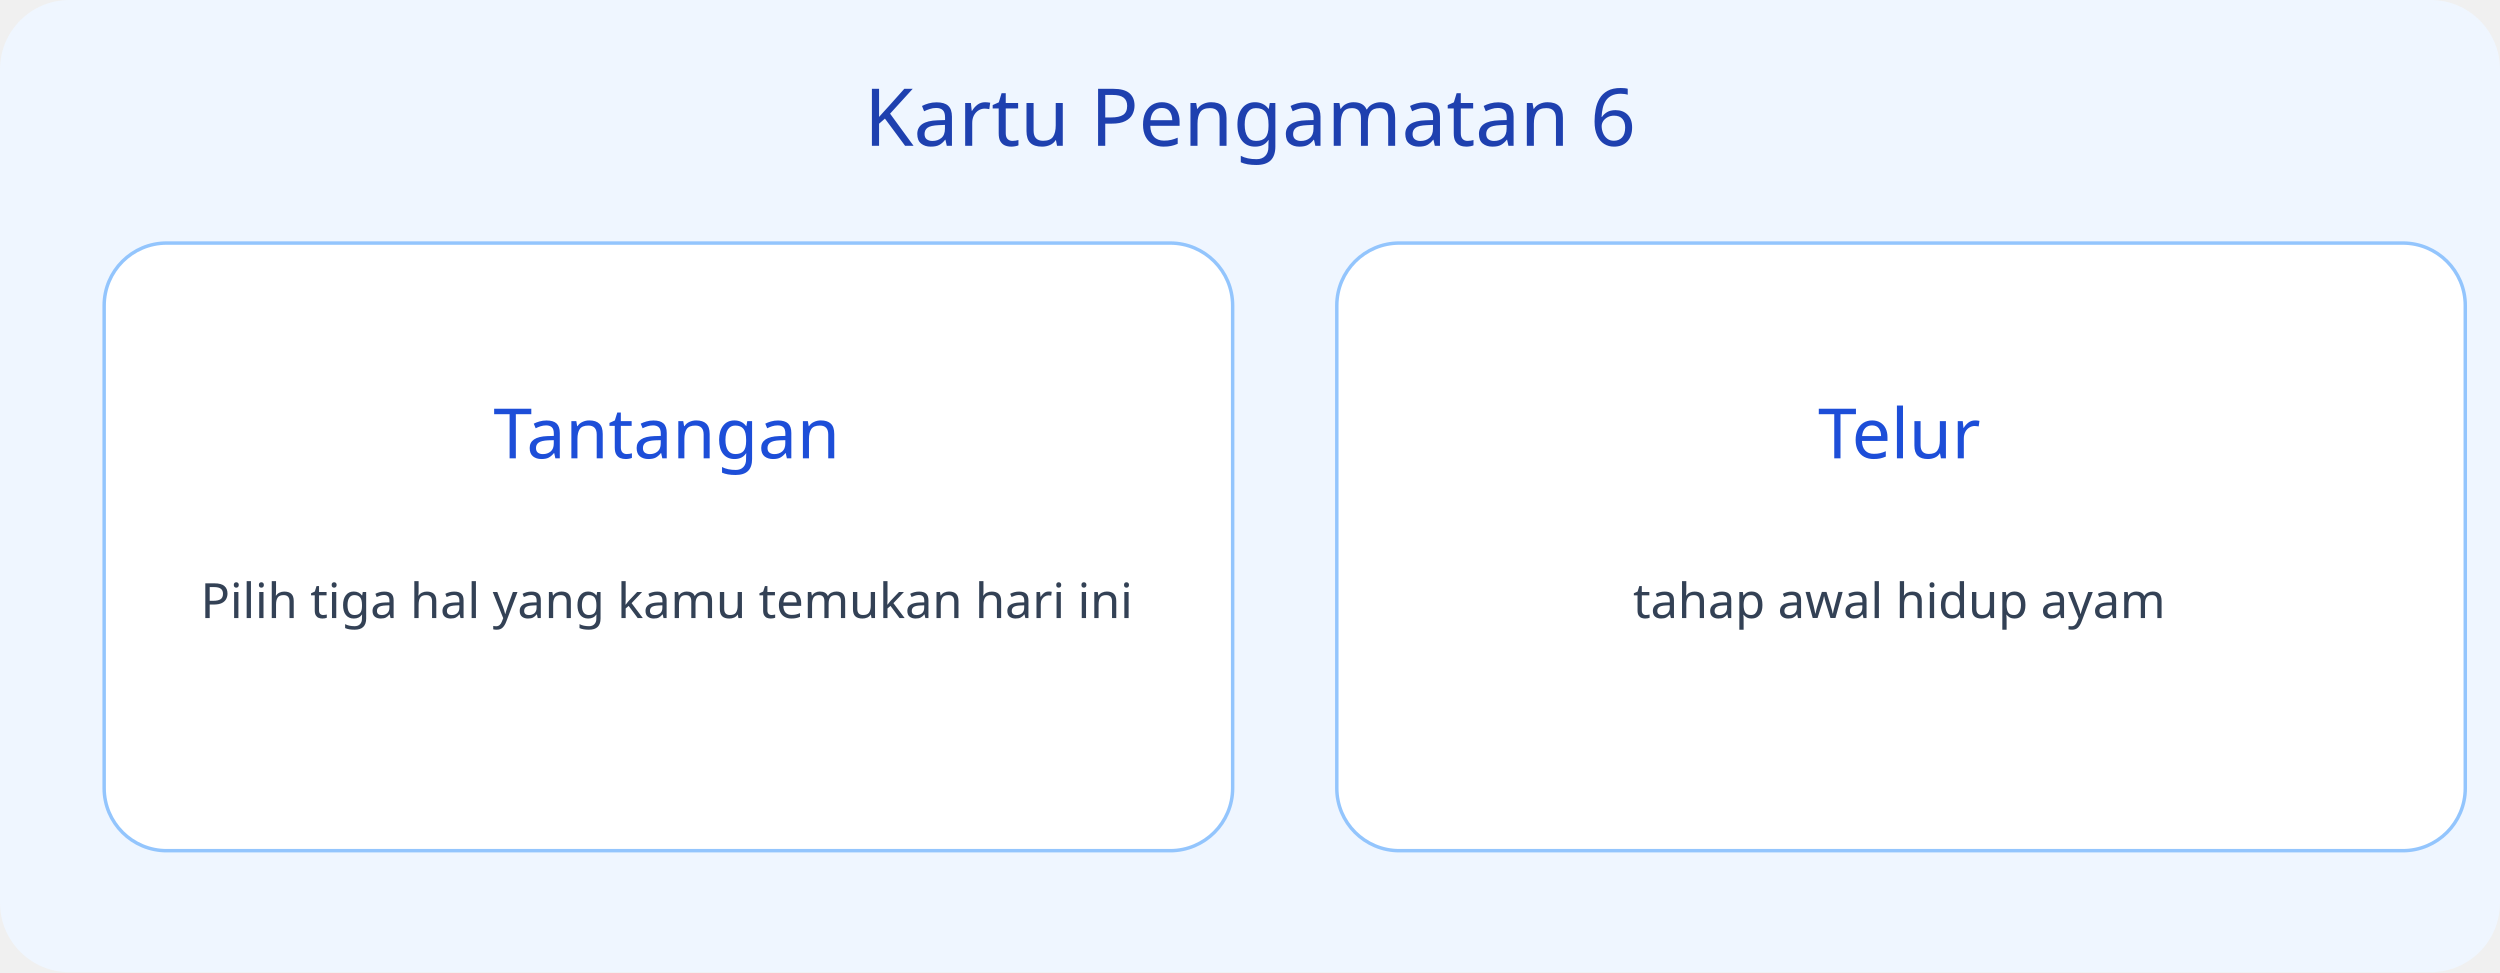
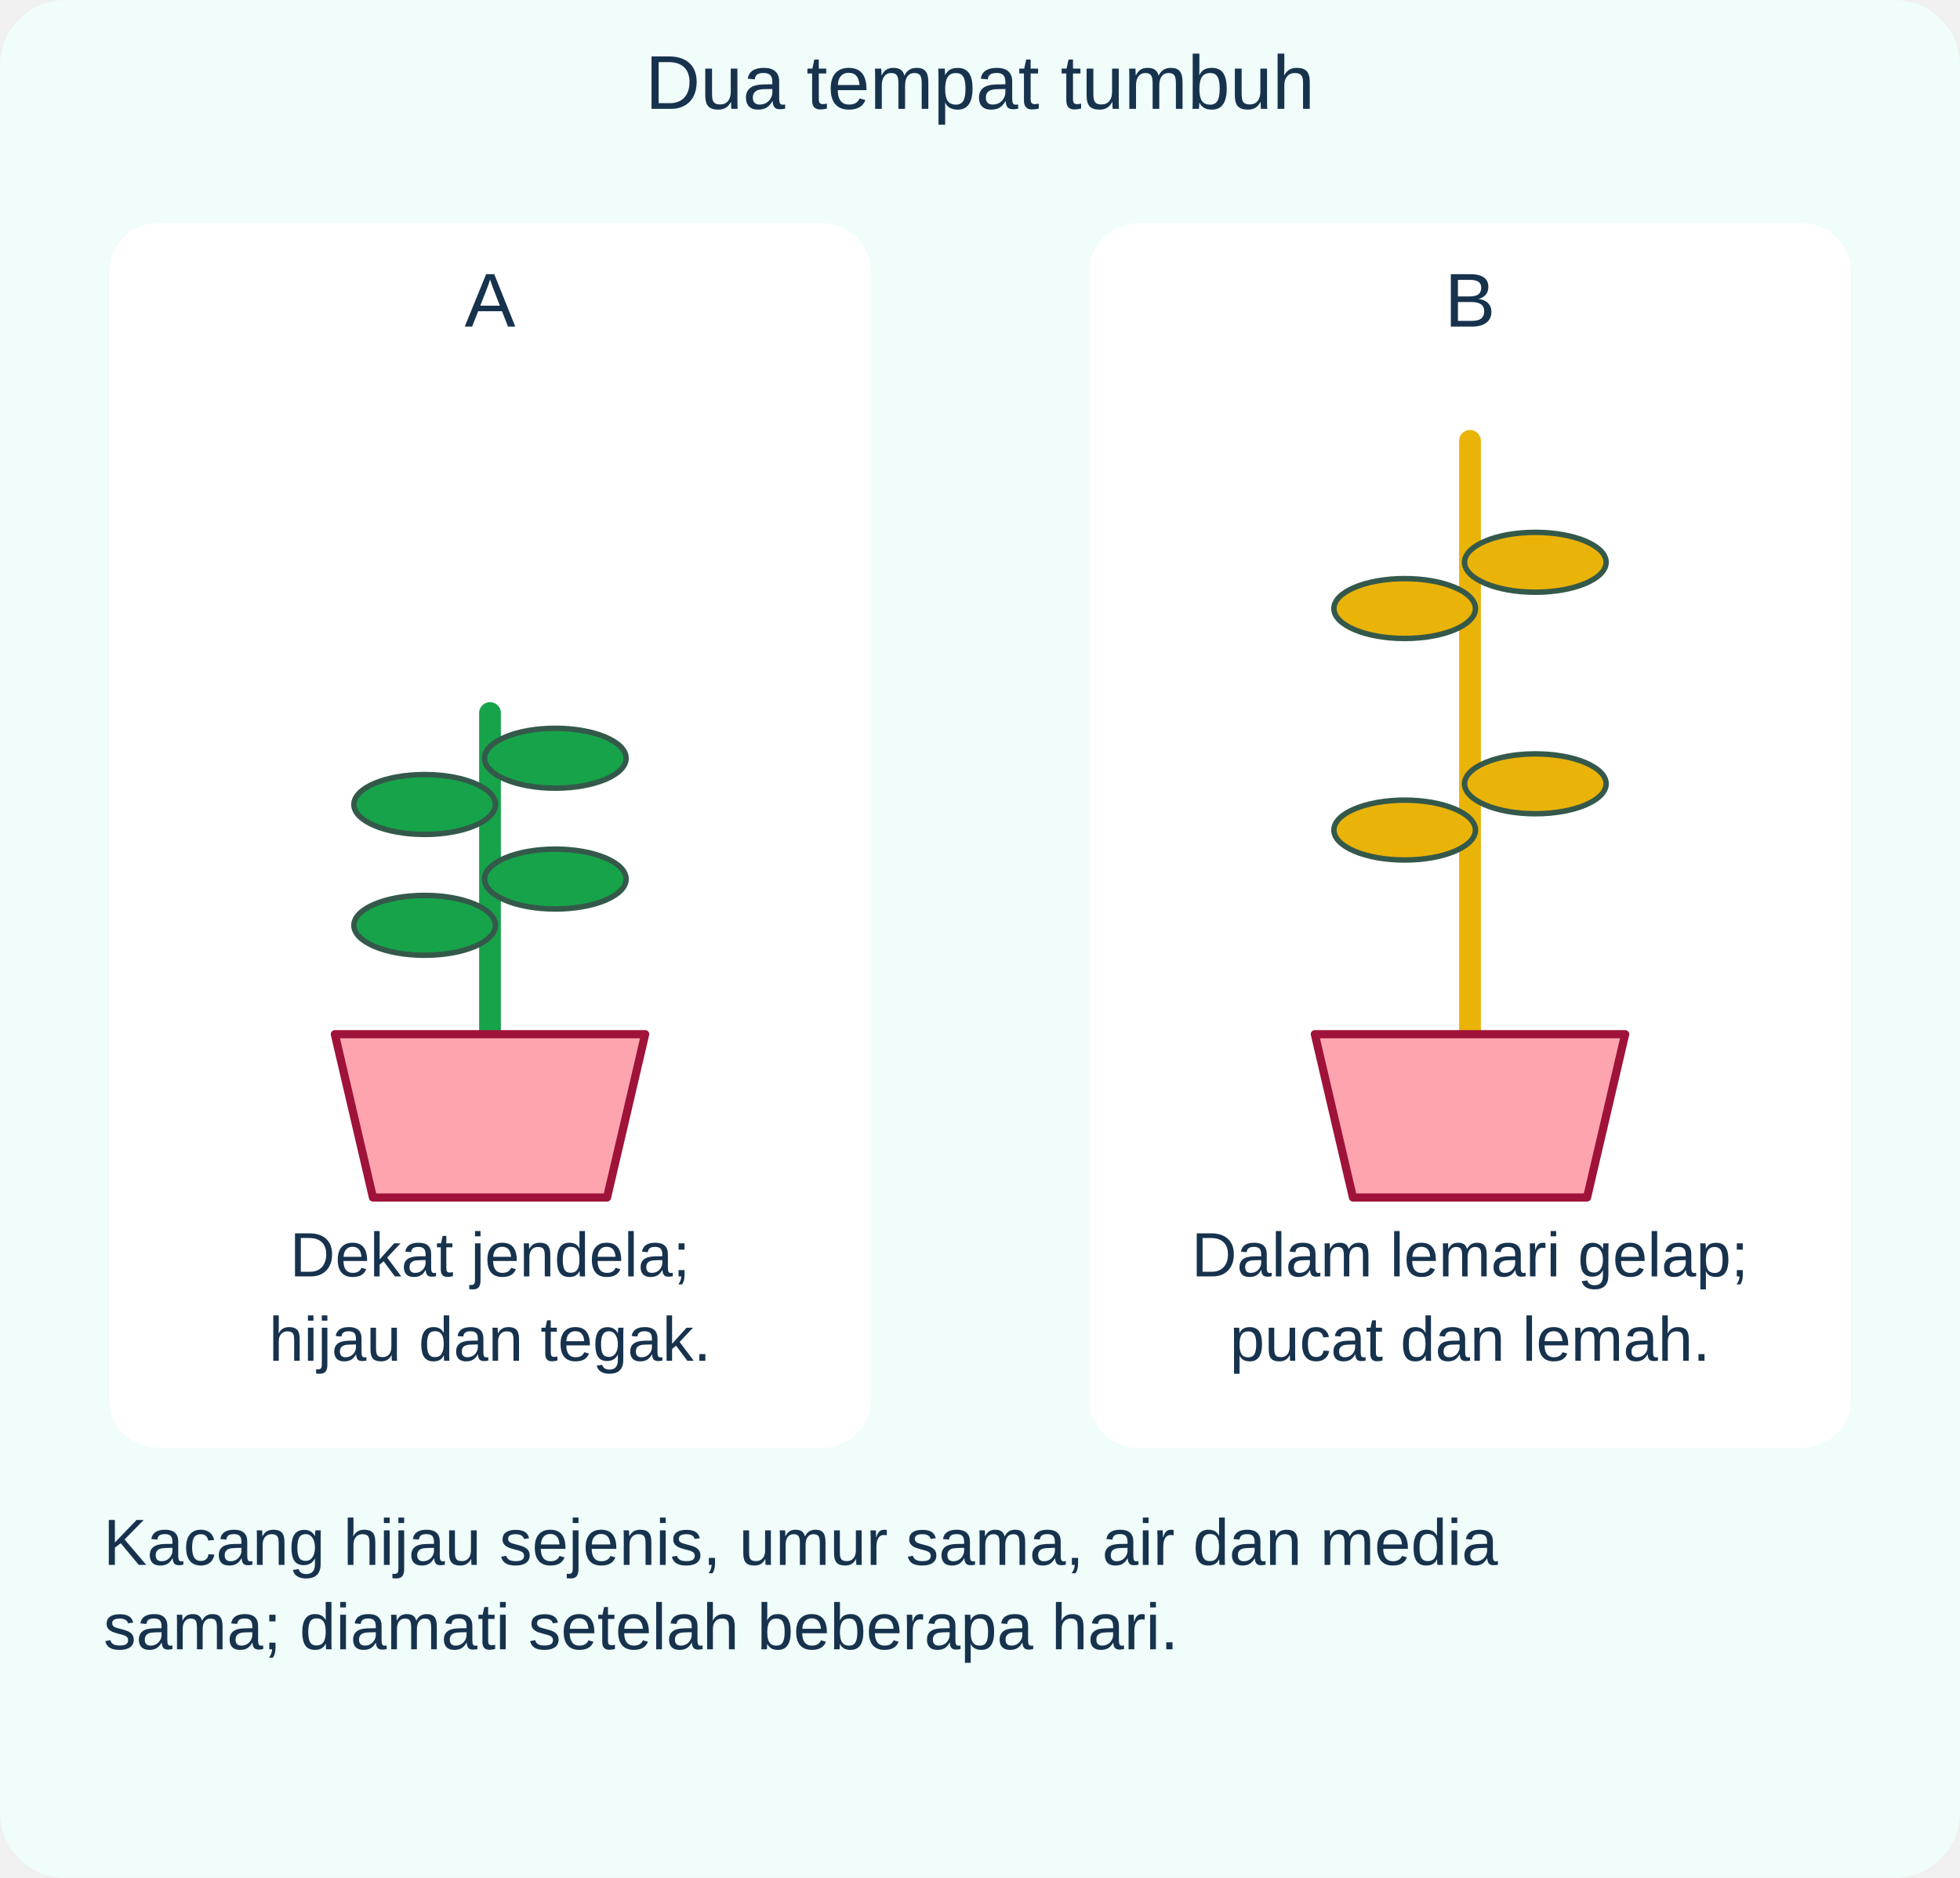
- <svg xmlns="http://www.w3.org/2000/svg" viewBox="0 0 720 280">
-   <rect width="720" height="280" rx="20" fill="#eff6ff" />
-   <text x="360" y="42" font-size="23" text-anchor="middle" font-family="sans-serif" fill="#1e40af">Kartu Pengamatan 6</text>
-   <rect x="30" y="70" width="325" height="175" rx="18" fill="white" stroke="#93c5fd" />
-   <text x="192" y="132" font-size="20" text-anchor="middle" font-family="sans-serif" fill="#1d4ed8">Tantangan</text>
-   <text x="192" y="178" font-size="14" text-anchor="middle" font-family="sans-serif" fill="#334155">Pilih tiga hal yang kamu temukan hari ini</text>
-   <rect x="385" y="70" width="325" height="175" rx="18" fill="white" stroke="#93c5fd" />
-   <text x="547" y="132" font-size="20" text-anchor="middle" font-family="sans-serif" fill="#1d4ed8">Telur</text>
-   <text x="547" y="178" font-size="14" text-anchor="middle" font-family="sans-serif" fill="#334155">tahap awal hidup ayam</text>
+ <svg xmlns="http://www.w3.org/2000/svg" viewBox="0 0 720 690" role="img" aria-labelledby="title desc">
+   <g font-family="Arial, sans-serif">
+     <rect x="0" y="0" width="720" height="690" rx="24" fill="#f0fdfa" />
+     <text x="360" y="40" font-size="28" text-anchor="middle" fill="#17324d">Dua tempat tumbuh</text>
+     <rect x="40" y="82" width="280" height="450" rx="18" fill="#fff" />
+     <text x="180" y="120" font-size="28" text-anchor="middle" fill="#17324d">A</text>
+     <path d="M180 382 L180 262" fill="none" stroke="#16a34a" stroke-width="8" stroke-linecap="round" stroke-linejoin="round" />
+     <ellipse cx="156" cy="340" rx="26" ry="11" fill="#16a34a" stroke="#34594a" stroke-width="2" />
+     <ellipse cx="204" cy="323" rx="26" ry="11" fill="#16a34a" stroke="#34594a" stroke-width="2" />
+     <ellipse cx="156" cy="295.6" rx="26" ry="11" fill="#16a34a" stroke="#34594a" stroke-width="2" />
+     <ellipse cx="204" cy="278.6" rx="26" ry="11" fill="#16a34a" stroke="#34594a" stroke-width="2" />
+     <path d="M123 380 L237 380 L223 440 L137 440 Z" fill="#fda4af" stroke="#9f1239" stroke-width="3" stroke-linecap="round" stroke-linejoin="round" />
+     <text x="180" y="469" font-size="23" text-anchor="middle" fill="#17324d">Dekat jendela;</text>
+     <text x="180" y="500" font-size="23" text-anchor="middle" fill="#17324d">hijau dan tegak.</text>
+     <rect x="400" y="82" width="280" height="450" rx="18" fill="#fff" />
+     <text x="540" y="120" font-size="28" text-anchor="middle" fill="#17324d">B</text>
+     <path d="M540 382 L540 162" fill="none" stroke="#eab308" stroke-width="8" stroke-linecap="round" stroke-linejoin="round" />
+     <ellipse cx="516" cy="305" rx="26" ry="11" fill="#eab308" stroke="#34594a" stroke-width="2" />
+     <ellipse cx="564" cy="288" rx="26" ry="11" fill="#eab308" stroke="#34594a" stroke-width="2" />
+     <ellipse cx="516" cy="223.6" rx="26" ry="11" fill="#eab308" stroke="#34594a" stroke-width="2" />
+     <ellipse cx="564" cy="206.6" rx="26" ry="11" fill="#eab308" stroke="#34594a" stroke-width="2" />
+     <path d="M483 380 L597 380 L583 440 L497 440 Z" fill="#fda4af" stroke="#9f1239" stroke-width="3" stroke-linecap="round" stroke-linejoin="round" />
+     <text x="540" y="469" font-size="23" text-anchor="middle" fill="#17324d">Dalam lemari gelap;</text>
+     <text x="540" y="500" font-size="23" text-anchor="middle" fill="#17324d">pucat dan lemah.</text>
+     <text x="38" y="575" font-size="24" text-anchor="start" fill="#17324d">Kacang hijau sejenis, umur sama, air dan media</text>
+     <text x="38" y="606" font-size="24" text-anchor="start" fill="#17324d">sama; diamati setelah beberapa hari.</text>
+   </g>
</svg>
